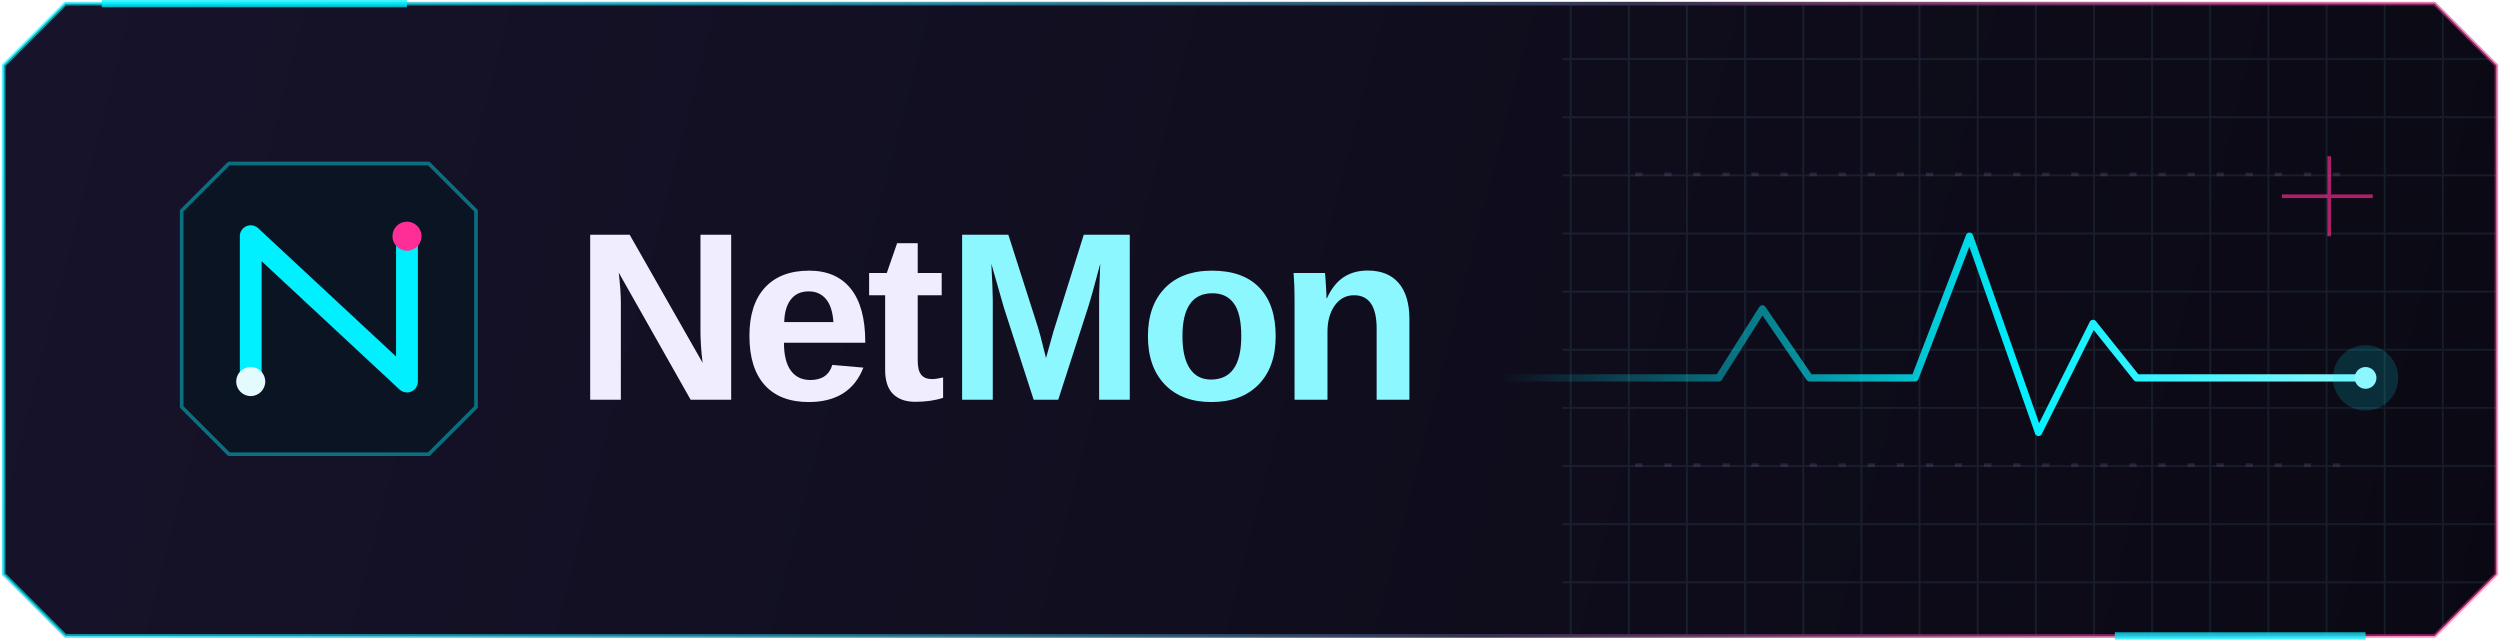
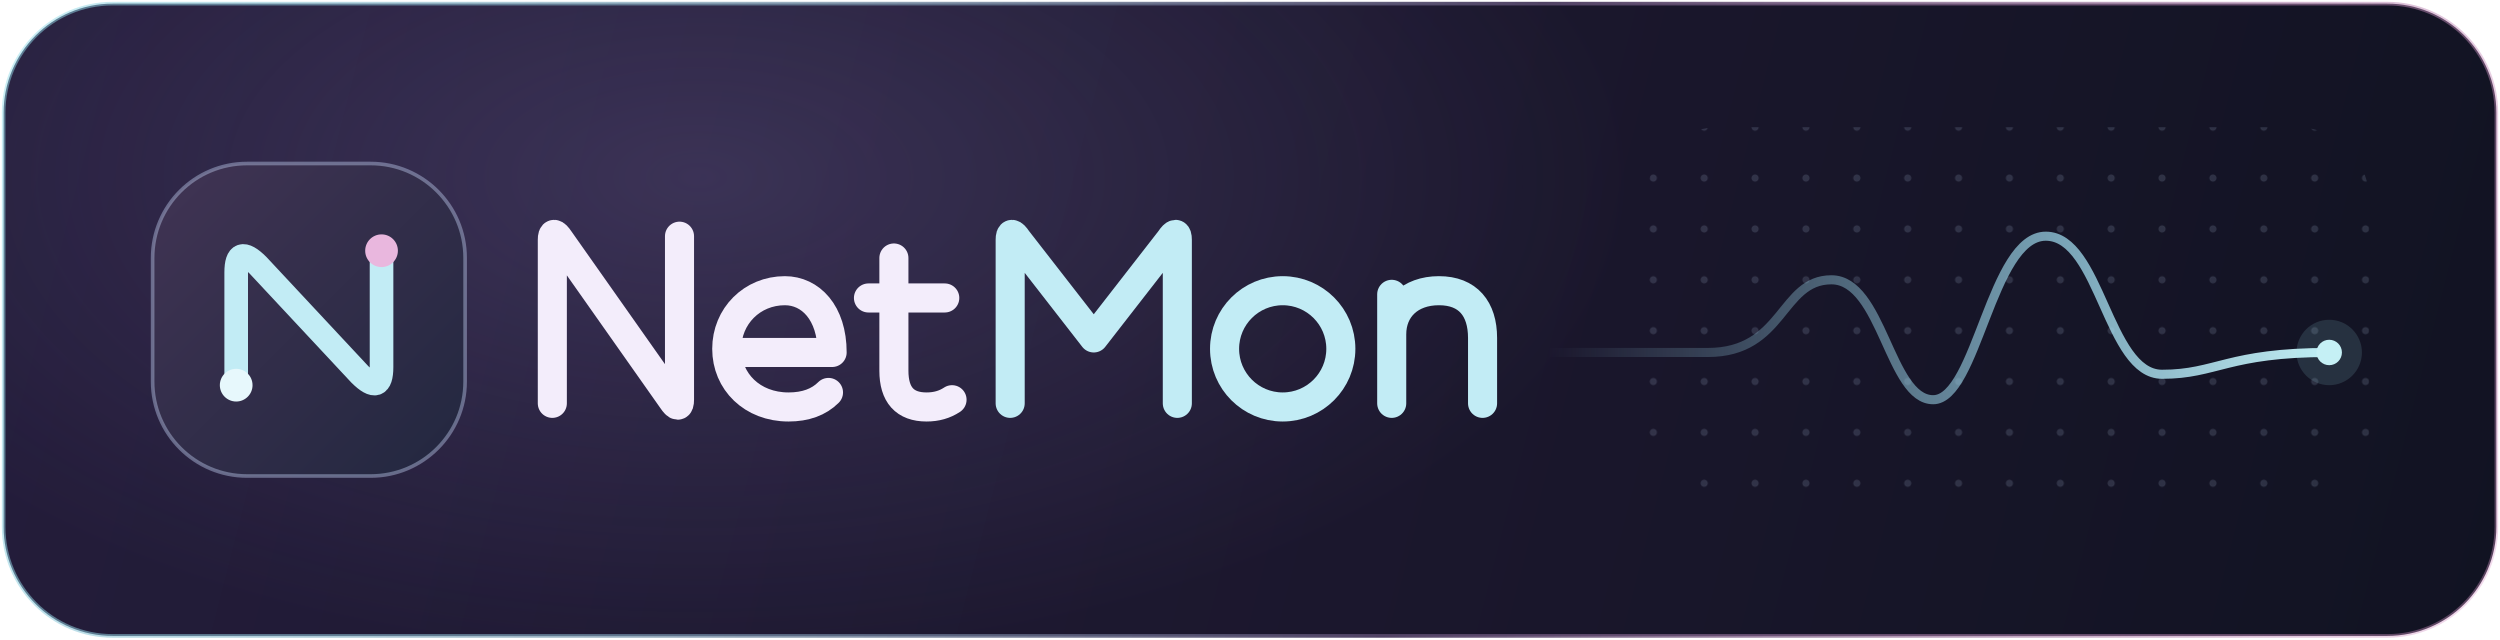
<svg xmlns="http://www.w3.org/2000/svg" width="688" height="176" viewBox="0 0 688 176" role="img" aria-labelledby="title">
  <defs>
    <linearGradient id="panel" x2="688" y2="176" gradientUnits="userSpaceOnUse">
-       <stop stop-color="#17132b" />
-       <stop offset="1" stop-color="#0a0913" />
+       <stop stop-color="#241d3b" />
+       <stop offset=".56" stop-color="#1b172d" />
+       <stop offset="1" stop-color="#111322" />
    </linearGradient>
    <linearGradient id="frame" x2="688" y2="176" gradientUnits="userSpaceOnUse">
-       <stop stop-color="#00f0ff" stop-opacity=".64" />
-       <stop offset=".62" stop-color="#373150" />
-       <stop offset="1" stop-color="#ff2e97" stop-opacity=".48" />
+       <stop stop-color="#94dfec" stop-opacity=".48" />
+       <stop offset=".58" stop-color="#514365" />
+       <stop offset="1" stop-color="#dc9bcc" stop-opacity=".35" />
    </linearGradient>
-     <linearGradient id="signal" x1="413" x2="651" gradientUnits="userSpaceOnUse">
-       <stop stop-color="#00f0ff" stop-opacity="0" />
-       <stop offset=".6" stop-color="#00f0ff" />
-       <stop offset="1" stop-color="#8cf7ff" />
+     <linearGradient id="signal" x1="426" x2="641" gradientUnits="userSpaceOnUse">
+       <stop stop-color="#9ed9ed" stop-opacity="0" />
+       <stop offset=".65" stop-color="#9ed9ed" stop-opacity=".72" />
+       <stop offset="1" stop-color="#c5f0f5" />
    </linearGradient>
-     <pattern id="grid" width="16" height="16" patternUnits="userSpaceOnUse">
-       <path d="M16 0H0V16" fill="none" stroke="#8cf7ff" stroke-opacity=".13" />
+     <radialGradient id="halo">
+       <stop stop-color="#b8a2f0" stop-opacity=".18" />
+       <stop offset="1" stop-color="#b8a2f0" stop-opacity="0" />
+     </radialGradient>
+     <linearGradient id="mark" x2="1" y2="1">
+       <stop stop-color="#413454" />
+       <stop offset="1" stop-color="#22273f" />
+     </linearGradient>
+     <pattern id="grid" width="14" height="14" patternUnits="userSpaceOnUse">
+       <circle cx="7" cy="7" r="1" fill="#b8cdea" opacity=".16" />
    </pattern>
    <clipPath id="edges">
-       <path d="M18 1H670L687 18V158L670 175H18L1 158V18Z" />
+       <rect x="1" y="1" width="686" height="174" rx="30" />
    </clipPath>
  </defs>
  <g clip-path="url(#edges)">
    <path fill="url(#panel)" d="M0 0H688V176H0Z" />
-     <path fill="url(#grid)" opacity=".64" d="M430 0H688V176H430Z" />
-     <path d="M450 128H650M450 48H650" stroke="#52476d" stroke-opacity=".38" stroke-dasharray="2 6" />
-     <path d="M413 104H473L485 85L498 104H527L542 65L561 119L576 89L588 104H651" fill="none" stroke="url(#signal)" stroke-width="2" stroke-linecap="round" stroke-linejoin="round" />
-     <circle cx="651" cy="104" r="9" fill="#00f0ff" opacity=".16" />
-     <circle cx="651" cy="104" r="3" fill="#8cf7ff" />
-     <path d="M628 54H653M641 43V65" stroke="#ff2e97" stroke-opacity=".65" />
+     <ellipse cx="192" cy="49" rx="260" ry="132" fill="url(#halo)" />
+     <rect x="453" y="35" width="199" height="106" rx="20" fill="url(#grid)" />
+     <path d="M426 97H470C491 97 490 77 504 77S520 110 532 110S548 65 563 65S580 103 595 103S613 97 641 97" fill="none" stroke="url(#signal)" stroke-width="2.5" stroke-linecap="round" />
+     <circle cx="641" cy="97" r="9" fill="#a1e6ef" opacity=".14" />
+     <circle cx="641" cy="97" r="3.5" fill="#c5f0f5" />
  </g>
-   <path d="M18 1H670L687 18V158L670 175H18L1 158V18Z" fill="none" stroke="url(#frame)" />
-   <path d="M28 1H112M582 175H651" stroke="#00f0ff" stroke-opacity=".75" stroke-width="2" />
-   <path d="M63 45H118L131 58V112L118 125H63L50 112V58Z" fill="#0b1422" stroke="#00f0ff" stroke-opacity=".42" />
-   <path d="M69 105V65L112 105V65" fill="none" stroke="#00f0ff" stroke-width="6" stroke-linecap="round" stroke-linejoin="round" />
-   <circle cx="69" cy="105" r="4" fill="#e3faff" />
-   <circle cx="112" cy="65" r="4" fill="#ff2e97" />
-   <text x="158" y="110" fill="#f0edff" font-family="Segoe UI, Arial, sans-serif" font-weight="700" font-size="66" letter-spacing="-2">Net<tspan fill="#8cf7ff">Mon</tspan>
-   </text>
+   <rect x="1" y="1" width="686" height="174" rx="30" fill="none" stroke="url(#frame)" />
+   <rect x="42" y="45" width="86" height="86" rx="26" fill="url(#mark)" stroke="#b9c5e9" stroke-opacity=".44" />
+   <path d="M65 106V75Q65 67 71 73L99 103Q105 109 105 101V69" fill="none" stroke="#c2ecf5" stroke-width="6.5" stroke-linecap="round" stroke-linejoin="round" />
+   <circle cx="65" cy="106" r="4.5" fill="#e7f8fc" />
+   <circle cx="105" cy="69" r="4.5" fill="#e9b7de" />
+   <g fill="none" stroke-width="8" stroke-linecap="round" stroke-linejoin="round">
+     <g stroke="#f3edfb">
+       <path d="M152 111V66Q152 63 154 66L185 110Q187 113 187 110V65" />
+       <path d="M202 97H229C229 86 223 80 216 80C207 80 200 87 200 96C200 105 207 112 217 112Q224 112 228 108" />
+       <path d="M246 71V102Q246 112 255 112Q259 112 262 110M239 82H260" />
+     </g>
+     <g stroke="#c2ecf5">
+       <path d="M278 111V66Q278 63 280 66L301 93L322 66Q324 63 324 66V111" />
+       <ellipse cx="353" cy="96" rx="16" ry="16" />
+       <path d="M383 111V81M383 92C383 85 388 80 396 80C404 80 408 85 408 93V111" />
+     </g>
+   </g>
</svg>
